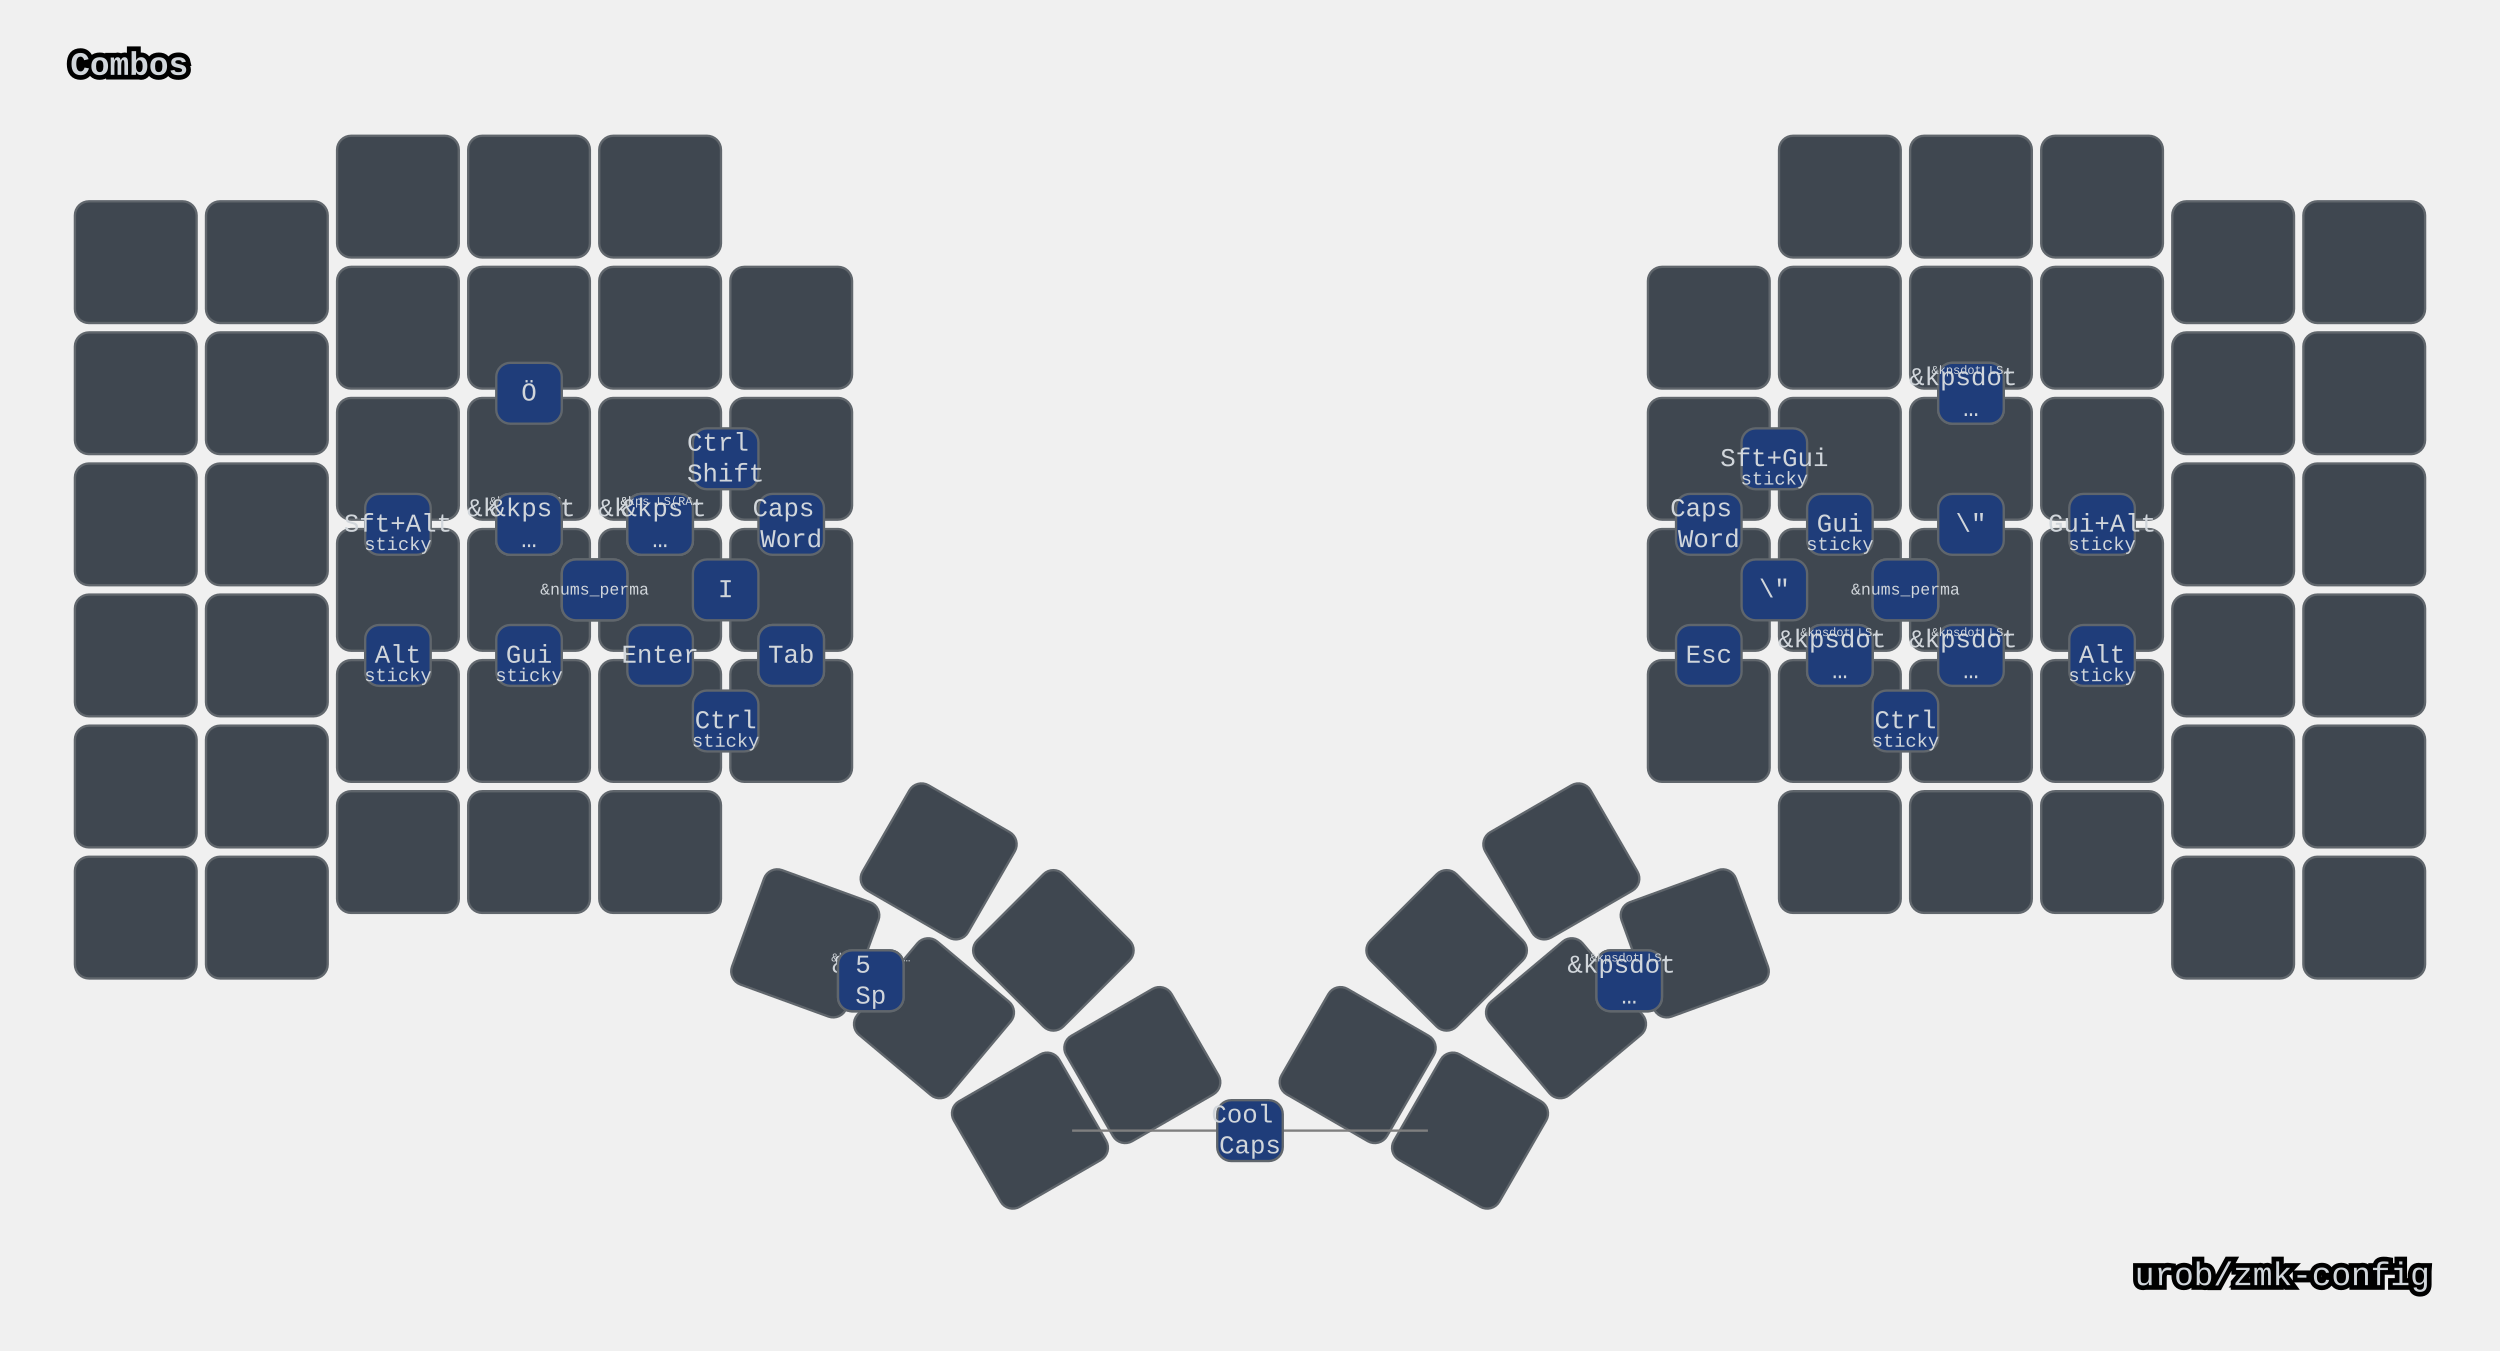
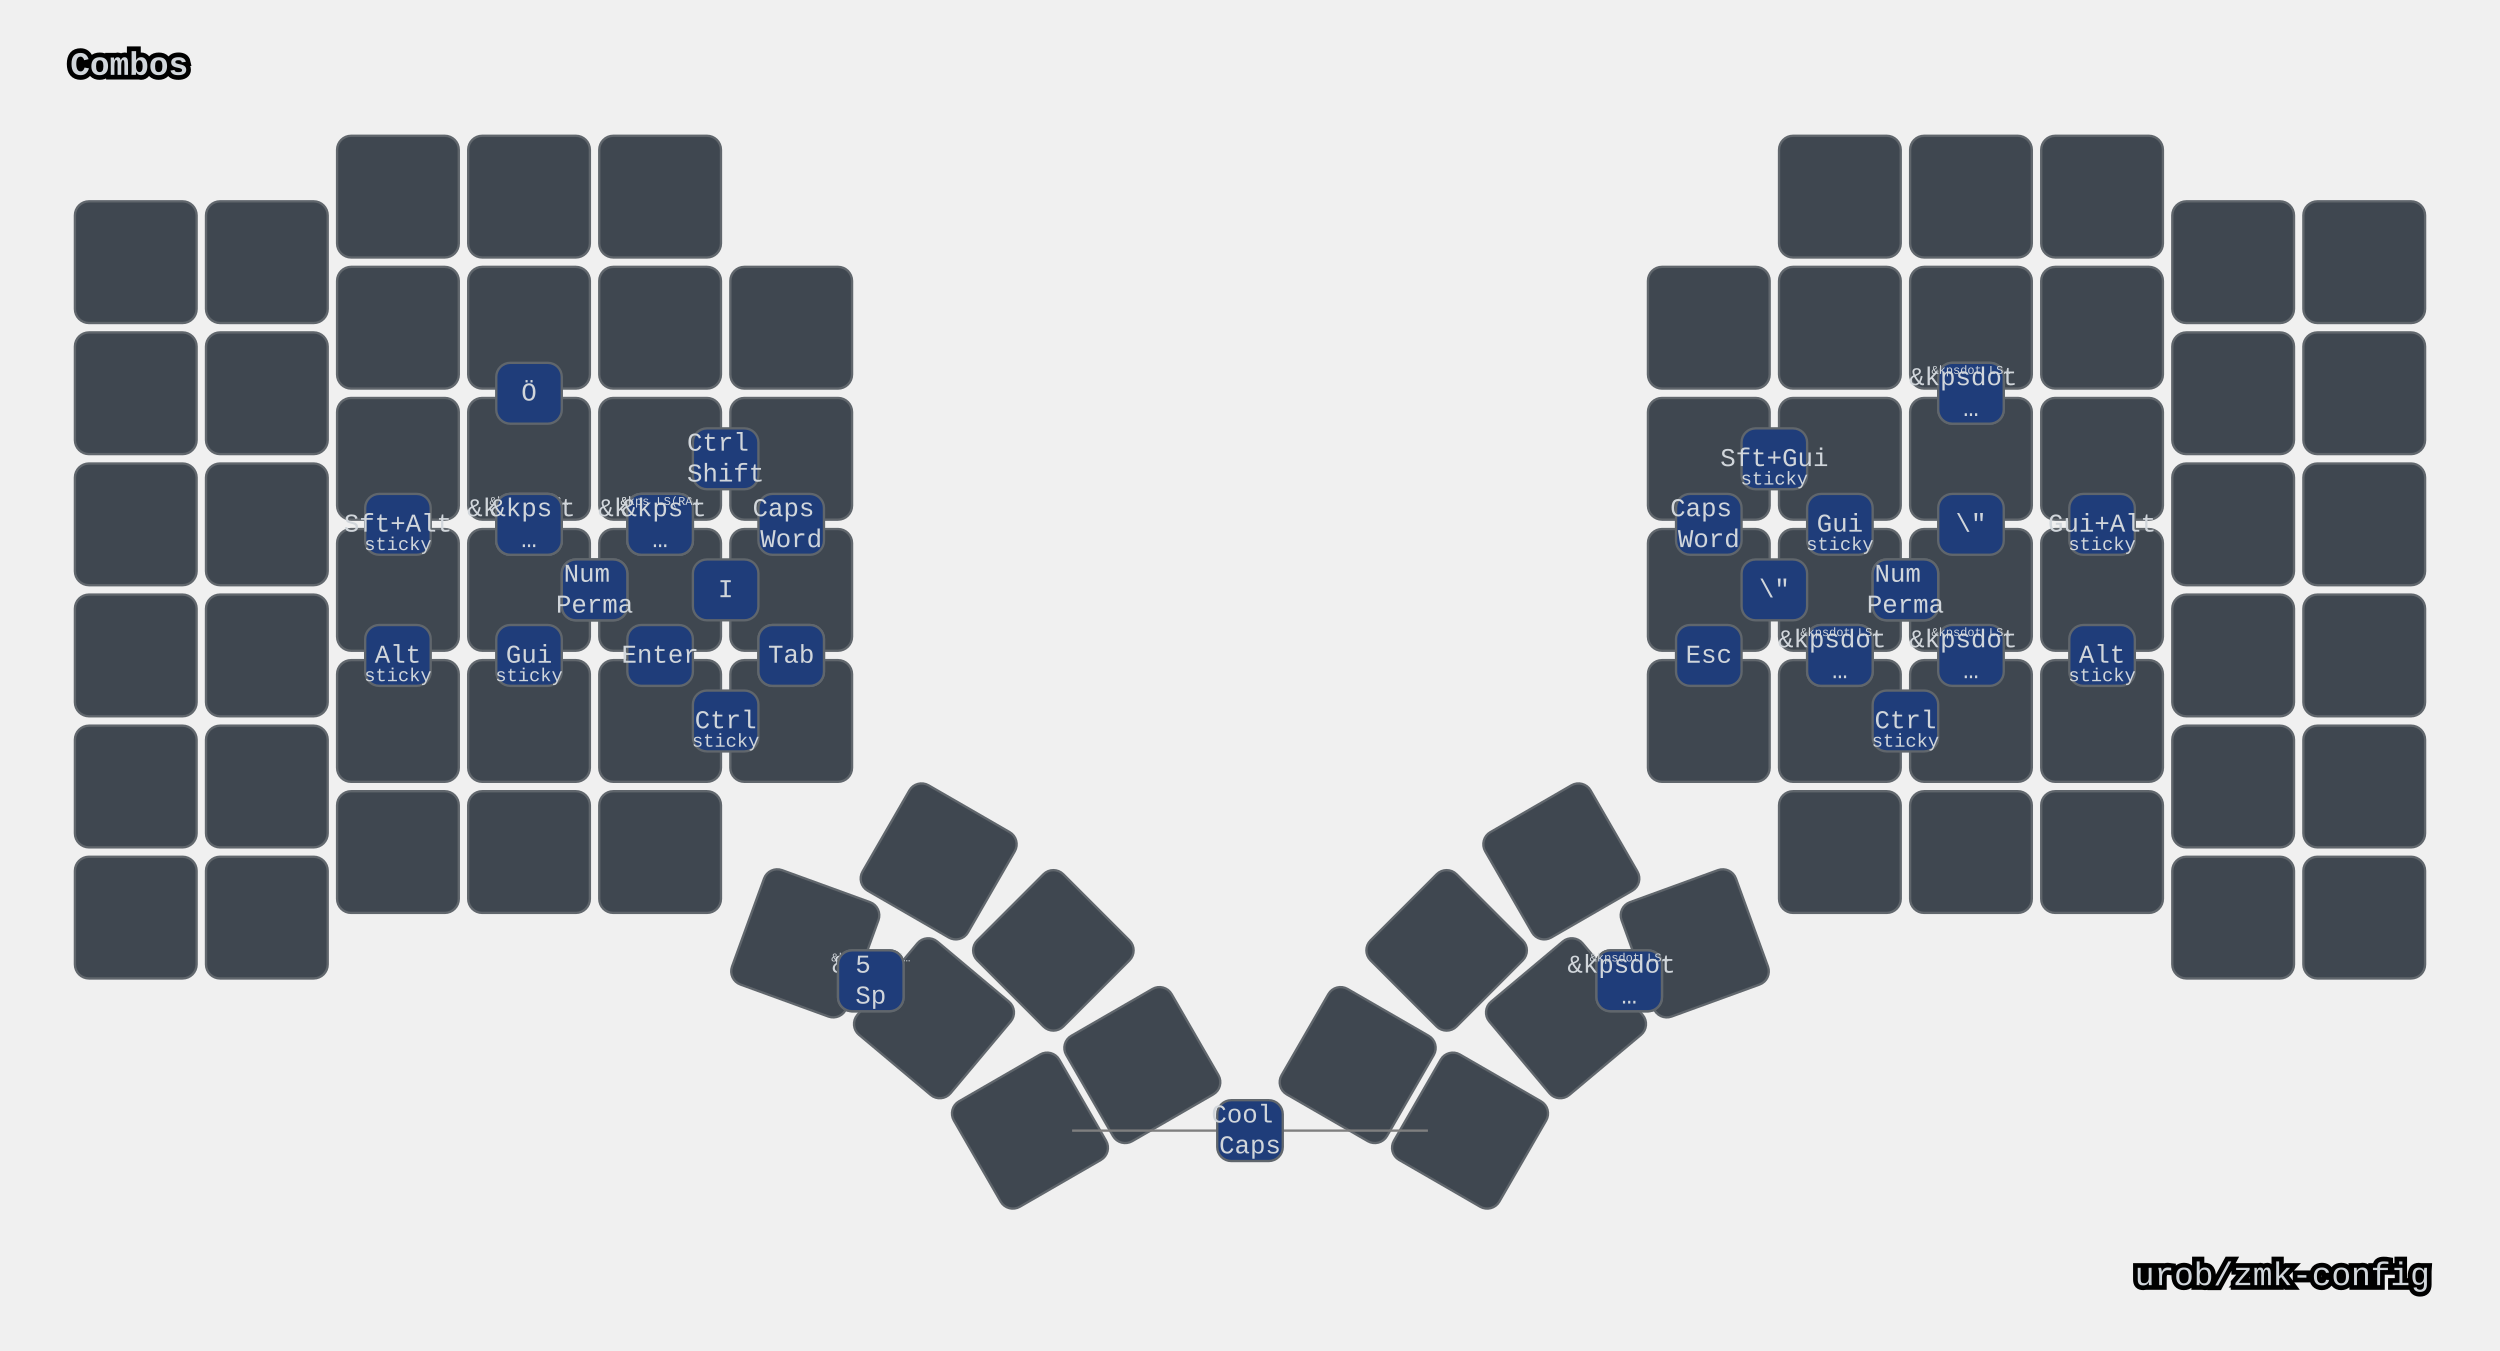
<svg xmlns="http://www.w3.org/2000/svg" width="1068" height="577" viewBox="0 0 1068 577" class="keymap">
  <style>/* inherit to force styles through use tags */
svg path {
    fill: inherit;
}

/* font and background color specifications */
svg.keymap {
    font-family: SFMono-Regular,Consolas,Liberation Mono,Menlo,monospace;
    font-size: 14px;
    font-kerning: normal;
    text-rendering: optimizeLegibility;
    fill: #24292e;
}

/* default key styling */
rect.key {
    fill: #f6f8fa;
}

rect.key, rect.combo {
    stroke: #c9cccf;
    stroke-width: 1;
}

/* default key side styling, only used is draw_key_sides is set */
rect.side {
    filter: brightness(90%);
}

/* color accent for combo boxes */
rect.combo, rect.combo-separate {
    fill: #cdf;
}

/* color accent for held keys */
rect.held, rect.combo.held {
    fill: #fdd;
}

/* color accent for ghost (optional) keys */
rect.ghost, rect.combo.ghost {
    stroke-dasharray: 4, 4;
    stroke-width: 2;
}

text {
    text-anchor: middle;
    dominant-baseline: middle;
}

/* styling for layer labels */
text.label {
    font-weight: bold;
    text-anchor: start;
    stroke: white;
    stroke-width: 4;
    paint-order: stroke;
}

/* styling for optional footer */
text.footer {
    text-anchor: end;
    dominant-baseline: auto;
    stroke: white;
    stroke-width: 4;
    paint-order: stroke;
}

/* styling for combo tap, and key non-tap label text */
text.combo, text.hold, text.shifted, text.left, text.right {
    font-size: 11px;
}

text.hold {
    text-anchor: middle;
    dominant-baseline: auto;
}

text.shifted {
    text-anchor: middle;
    dominant-baseline: hanging;
}

text.left {
    text-anchor: start;
}

text.right {
    text-anchor: end;
}

text.layer-activator {
    text-decoration: underline;
}

/* styling for hold/shifted label text in combo box */
text.combo.hold, text.combo.shifted, text.combo.left, text.combo.right {
    font-size: 8px;
}

/* lighter symbol for transparent keys */
text.trans {
    fill: #7b7e81;
}

/* styling for combo dendrons */
path.combo {
    stroke-width: 1;
    stroke: gray;
    fill: none;
}

/* Start Tabler Icons Cleanup */
/* cannot use height/width with glyphs */
.icon-tabler &gt; path {
    fill: inherit;
    stroke: inherit;
    stroke-width: 2;
}
/* hide tabler's default box */
.icon-tabler &gt; path[stroke="none"][fill="none"] {
    visibility: hidden;
}
/* End Tabler Icons Cleanup */

svg.keymap { fill: #d1d6db; }
rect.key { fill: #3f4750; }
rect.key, rect.combo { stroke: #60666c; }
rect.combo, rect.combo-separate { fill: #1f3d7a; }
rect.held, rect.combo.held { fill: #854747; }
text.label, text.footer { stroke: black; }
text.trans { fill: #7e8184; }
path.combo { stroke: #7f7f7f; }
</style>
  <g transform="translate(30, 0)" class="layer-Combos">
    <text x="0" y="28" class="label" id="Combos">Combos</text>
    <g transform="translate(0, 56)">
      <g transform="translate(28, 56)" class="key keypos-0">
        <rect rx="6" ry="6" x="-26" y="-26" width="52" height="52" class="key" />
      </g>
      <g transform="translate(84, 56)" class="key keypos-1">
        <rect rx="6" ry="6" x="-26" y="-26" width="52" height="52" class="key" />
      </g>
      <g transform="translate(140, 28)" class="key keypos-2">
        <rect rx="6" ry="6" x="-26" y="-26" width="52" height="52" class="key" />
      </g>
      <g transform="translate(196, 28)" class="key keypos-3">
        <rect rx="6" ry="6" x="-26" y="-26" width="52" height="52" class="key" />
      </g>
      <g transform="translate(252, 28)" class="key keypos-4">
        <rect rx="6" ry="6" x="-26" y="-26" width="52" height="52" class="key" />
      </g>
      <g transform="translate(756, 28)" class="key keypos-5">
        <rect rx="6" ry="6" x="-26" y="-26" width="52" height="52" class="key" />
      </g>
      <g transform="translate(812, 28)" class="key keypos-6">
        <rect rx="6" ry="6" x="-26" y="-26" width="52" height="52" class="key" />
      </g>
      <g transform="translate(868, 28)" class="key keypos-7">
        <rect rx="6" ry="6" x="-26" y="-26" width="52" height="52" class="key" />
      </g>
      <g transform="translate(924, 56)" class="key keypos-8">
        <rect rx="6" ry="6" x="-26" y="-26" width="52" height="52" class="key" />
      </g>
      <g transform="translate(980, 56)" class="key keypos-9">
        <rect rx="6" ry="6" x="-26" y="-26" width="52" height="52" class="key" />
      </g>
      <g transform="translate(28, 112)" class="key keypos-10">
        <rect rx="6" ry="6" x="-26" y="-26" width="52" height="52" class="key" />
      </g>
      <g transform="translate(84, 112)" class="key keypos-11">
        <rect rx="6" ry="6" x="-26" y="-26" width="52" height="52" class="key" />
      </g>
      <g transform="translate(140, 84)" class="key keypos-12">
        <rect rx="6" ry="6" x="-26" y="-26" width="52" height="52" class="key" />
      </g>
      <g transform="translate(196, 84)" class="key keypos-13">
        <rect rx="6" ry="6" x="-26" y="-26" width="52" height="52" class="key" />
      </g>
      <g transform="translate(252, 84)" class="key keypos-14">
        <rect rx="6" ry="6" x="-26" y="-26" width="52" height="52" class="key" />
      </g>
      <g transform="translate(308, 84)" class="key keypos-15">
        <rect rx="6" ry="6" x="-26" y="-26" width="52" height="52" class="key" />
      </g>
      <g transform="translate(700, 84)" class="key keypos-16">
        <rect rx="6" ry="6" x="-26" y="-26" width="52" height="52" class="key" />
      </g>
      <g transform="translate(756, 84)" class="key keypos-17">
        <rect rx="6" ry="6" x="-26" y="-26" width="52" height="52" class="key" />
      </g>
      <g transform="translate(812, 84)" class="key keypos-18">
        <rect rx="6" ry="6" x="-26" y="-26" width="52" height="52" class="key" />
      </g>
      <g transform="translate(868, 84)" class="key keypos-19">
        <rect rx="6" ry="6" x="-26" y="-26" width="52" height="52" class="key" />
      </g>
      <g transform="translate(924, 112)" class="key keypos-20">
        <rect rx="6" ry="6" x="-26" y="-26" width="52" height="52" class="key" />
      </g>
      <g transform="translate(980, 112)" class="key keypos-21">
        <rect rx="6" ry="6" x="-26" y="-26" width="52" height="52" class="key" />
      </g>
      <g transform="translate(28, 168)" class="key keypos-22">
        <rect rx="6" ry="6" x="-26" y="-26" width="52" height="52" class="key" />
      </g>
      <g transform="translate(84, 168)" class="key keypos-23">
        <rect rx="6" ry="6" x="-26" y="-26" width="52" height="52" class="key" />
      </g>
      <g transform="translate(140, 140)" class="key keypos-24">
        <rect rx="6" ry="6" x="-26" y="-26" width="52" height="52" class="key" />
      </g>
      <g transform="translate(196, 140)" class="key keypos-25">
        <rect rx="6" ry="6" x="-26" y="-26" width="52" height="52" class="key" />
      </g>
      <g transform="translate(252, 140)" class="key keypos-26">
        <rect rx="6" ry="6" x="-26" y="-26" width="52" height="52" class="key" />
      </g>
      <g transform="translate(308, 140)" class="key keypos-27">
        <rect rx="6" ry="6" x="-26" y="-26" width="52" height="52" class="key" />
      </g>
      <g transform="translate(700, 140)" class="key keypos-28">
        <rect rx="6" ry="6" x="-26" y="-26" width="52" height="52" class="key" />
      </g>
      <g transform="translate(756, 140)" class="key keypos-29">
        <rect rx="6" ry="6" x="-26" y="-26" width="52" height="52" class="key" />
      </g>
      <g transform="translate(812, 140)" class="key keypos-30">
        <rect rx="6" ry="6" x="-26" y="-26" width="52" height="52" class="key" />
      </g>
      <g transform="translate(868, 140)" class="key keypos-31">
        <rect rx="6" ry="6" x="-26" y="-26" width="52" height="52" class="key" />
      </g>
      <g transform="translate(924, 168)" class="key keypos-32">
        <rect rx="6" ry="6" x="-26" y="-26" width="52" height="52" class="key" />
      </g>
      <g transform="translate(980, 168)" class="key keypos-33">
        <rect rx="6" ry="6" x="-26" y="-26" width="52" height="52" class="key" />
      </g>
      <g transform="translate(28, 224)" class="key keypos-34">
        <rect rx="6" ry="6" x="-26" y="-26" width="52" height="52" class="key" />
      </g>
      <g transform="translate(84, 224)" class="key keypos-35">
        <rect rx="6" ry="6" x="-26" y="-26" width="52" height="52" class="key" />
      </g>
      <g transform="translate(140, 196)" class="key keypos-36">
        <rect rx="6" ry="6" x="-26" y="-26" width="52" height="52" class="key" />
      </g>
      <g transform="translate(196, 196)" class="key keypos-37">
        <rect rx="6" ry="6" x="-26" y="-26" width="52" height="52" class="key" />
      </g>
      <g transform="translate(252, 196)" class="key keypos-38">
        <rect rx="6" ry="6" x="-26" y="-26" width="52" height="52" class="key" />
      </g>
      <g transform="translate(308, 196)" class="key keypos-39">
        <rect rx="6" ry="6" x="-26" y="-26" width="52" height="52" class="key" />
      </g>
      <g transform="translate(700, 196)" class="key keypos-40">
        <rect rx="6" ry="6" x="-26" y="-26" width="52" height="52" class="key" />
      </g>
      <g transform="translate(756, 196)" class="key keypos-41">
        <rect rx="6" ry="6" x="-26" y="-26" width="52" height="52" class="key" />
      </g>
      <g transform="translate(812, 196)" class="key keypos-42">
        <rect rx="6" ry="6" x="-26" y="-26" width="52" height="52" class="key" />
      </g>
      <g transform="translate(868, 196)" class="key keypos-43">
        <rect rx="6" ry="6" x="-26" y="-26" width="52" height="52" class="key" />
      </g>
      <g transform="translate(924, 224)" class="key keypos-44">
        <rect rx="6" ry="6" x="-26" y="-26" width="52" height="52" class="key" />
      </g>
      <g transform="translate(980, 224)" class="key keypos-45">
        <rect rx="6" ry="6" x="-26" y="-26" width="52" height="52" class="key" />
      </g>
      <g transform="translate(28, 280)" class="key keypos-46">
        <rect rx="6" ry="6" x="-26" y="-26" width="52" height="52" class="key" />
      </g>
      <g transform="translate(84, 280)" class="key keypos-47">
        <rect rx="6" ry="6" x="-26" y="-26" width="52" height="52" class="key" />
      </g>
      <g transform="translate(140, 252)" class="key keypos-48">
        <rect rx="6" ry="6" x="-26" y="-26" width="52" height="52" class="key" />
      </g>
      <g transform="translate(196, 252)" class="key keypos-49">
        <rect rx="6" ry="6" x="-26" y="-26" width="52" height="52" class="key" />
      </g>
      <g transform="translate(252, 252)" class="key keypos-50">
        <rect rx="6" ry="6" x="-26" y="-26" width="52" height="52" class="key" />
      </g>
      <g transform="translate(308, 252)" class="key keypos-51">
        <rect rx="6" ry="6" x="-26" y="-26" width="52" height="52" class="key" />
      </g>
      <g transform="translate(371, 312) rotate(30.0)" class="key keypos-52">
        <rect rx="6" ry="6" x="-26" y="-26" width="52" height="52" class="key" />
      </g>
      <g transform="translate(420, 350) rotate(45.0)" class="key keypos-53">
        <rect rx="6" ry="6" x="-26" y="-26" width="52" height="52" class="key" />
      </g>
      <g transform="translate(458, 399) rotate(60.0)" class="key keypos-54">
        <rect rx="6" ry="6" x="-26" y="-26" width="52" height="52" class="key" />
      </g>
      <g transform="translate(550, 399) rotate(-60.0)" class="key keypos-55">
        <rect rx="6" ry="6" x="-26" y="-26" width="52" height="52" class="key" />
      </g>
      <g transform="translate(588, 350) rotate(-45.0)" class="key keypos-56">
        <rect rx="6" ry="6" x="-26" y="-26" width="52" height="52" class="key" />
      </g>
      <g transform="translate(637, 312) rotate(-30.0)" class="key keypos-57">
        <rect rx="6" ry="6" x="-26" y="-26" width="52" height="52" class="key" />
      </g>
      <g transform="translate(700, 252)" class="key keypos-58">
        <rect rx="6" ry="6" x="-26" y="-26" width="52" height="52" class="key" />
      </g>
      <g transform="translate(756, 252)" class="key keypos-59">
        <rect rx="6" ry="6" x="-26" y="-26" width="52" height="52" class="key" />
      </g>
      <g transform="translate(812, 252)" class="key keypos-60">
        <rect rx="6" ry="6" x="-26" y="-26" width="52" height="52" class="key" />
      </g>
      <g transform="translate(868, 252)" class="key keypos-61">
        <rect rx="6" ry="6" x="-26" y="-26" width="52" height="52" class="key" />
      </g>
      <g transform="translate(924, 280)" class="key keypos-62">
        <rect rx="6" ry="6" x="-26" y="-26" width="52" height="52" class="key" />
      </g>
      <g transform="translate(980, 280)" class="key keypos-63">
        <rect rx="6" ry="6" x="-26" y="-26" width="52" height="52" class="key" />
      </g>
      <g transform="translate(28, 336)" class="key keypos-64">
        <rect rx="6" ry="6" x="-26" y="-26" width="52" height="52" class="key" />
      </g>
      <g transform="translate(84, 336)" class="key keypos-65">
        <rect rx="6" ry="6" x="-26" y="-26" width="52" height="52" class="key" />
      </g>
      <g transform="translate(140, 308)" class="key keypos-66">
        <rect rx="6" ry="6" x="-26" y="-26" width="52" height="52" class="key" />
      </g>
      <g transform="translate(196, 308)" class="key keypos-67">
        <rect rx="6" ry="6" x="-26" y="-26" width="52" height="52" class="key" />
      </g>
      <g transform="translate(252, 308)" class="key keypos-68">
        <rect rx="6" ry="6" x="-26" y="-26" width="52" height="52" class="key" />
      </g>
      <g transform="translate(314, 347) rotate(20.0)" class="key keypos-69">
        <rect rx="6" ry="6" x="-26" y="-26" width="52" height="52" class="key" />
      </g>
      <g transform="translate(369, 379) rotate(40.0)" class="key keypos-70">
        <rect rx="6" ry="6" x="-26" y="-26" width="52" height="52" class="key" />
      </g>
      <g transform="translate(410, 427) rotate(60.0)" class="key keypos-71">
        <rect rx="6" ry="6" x="-26" y="-26" width="52" height="52" class="key" />
      </g>
      <g transform="translate(598, 427) rotate(-60.0)" class="key keypos-72">
        <rect rx="6" ry="6" x="-26" y="-26" width="52" height="52" class="key" />
      </g>
      <g transform="translate(639, 379) rotate(-40.0)" class="key keypos-73">
        <rect rx="6" ry="6" x="-26" y="-26" width="52" height="52" class="key" />
      </g>
      <g transform="translate(694, 347) rotate(-20.0)" class="key keypos-74">
        <rect rx="6" ry="6" x="-26" y="-26" width="52" height="52" class="key" />
      </g>
      <g transform="translate(756, 308)" class="key keypos-75">
        <rect rx="6" ry="6" x="-26" y="-26" width="52" height="52" class="key" />
      </g>
      <g transform="translate(812, 308)" class="key keypos-76">
        <rect rx="6" ry="6" x="-26" y="-26" width="52" height="52" class="key" />
      </g>
      <g transform="translate(868, 308)" class="key keypos-77">
        <rect rx="6" ry="6" x="-26" y="-26" width="52" height="52" class="key" />
      </g>
      <g transform="translate(924, 336)" class="key keypos-78">
        <rect rx="6" ry="6" x="-26" y="-26" width="52" height="52" class="key" />
      </g>
      <g transform="translate(980, 336)" class="key keypos-79">
        <rect rx="6" ry="6" x="-26" y="-26" width="52" height="52" class="key" />
      </g>
      <g class="combo combopos-0">
        <rect rx="6" ry="6" x="210" y="183" width="28" height="26" class="combo" />
        <text x="224" y="196" class="combo tap">Num</text>
      </g>
      <g class="combo combopos-1">
        <rect rx="6" ry="6" x="770" y="183" width="28" height="26" class="combo" />
        <text x="784" y="196" class="combo tap">Num</text>
      </g>
      <g class="combo combopos-2">
        <rect rx="6" ry="6" x="210" y="183" width="28" height="26" class="combo" />
        <text x="224" y="196" class="combo tap">
-           <tspan style="font-size: 64%">&amp;nums_perma</tspan>
+           <tspan x="224" dy="-0.6em">Num</tspan>
+           <tspan x="224" dy="1.2em">Perma</tspan>
        </text>
      </g>
      <g class="combo combopos-3">
        <rect rx="6" ry="6" x="770" y="183" width="28" height="26" class="combo" />
        <text x="784" y="196" class="combo tap">
-           <tspan style="font-size: 64%">&amp;nums_perma</tspan>
+           <tspan x="784" dy="-0.6em">Num</tspan>
+           <tspan x="784" dy="1.2em">Perma</tspan>
        </text>
      </g>
      <g class="combo combopos-4">
        <rect rx="6" ry="6" x="686" y="211" width="28" height="26" class="combo" />
        <text x="700" y="224" class="combo tap">Esc</text>
      </g>
      <g class="combo combopos-5">
        <rect rx="6" ry="6" x="294" y="211" width="28" height="26" class="combo" />
        <text x="308" y="224" class="combo tap">⭾</text>
      </g>
      <g class="combo combopos-6">
        <rect rx="6" ry="6" x="294" y="211" width="28" height="26" class="combo" />
        <text x="308" y="224" class="combo tap">Tab</text>
      </g>
      <g class="combo combopos-7">
        <rect rx="6" ry="6" x="182" y="99" width="28" height="26" class="combo" />
        <text x="196" y="112" class="combo tap">Ö</text>
      </g>
      <g class="combo combopos-8">
        <rect rx="6" ry="6" x="238" y="211" width="28" height="26" class="combo" />
        <text x="252" y="224" class="combo tap">Enter</text>
      </g>
      <g class="combo combopos-9">
        <rect rx="6" ry="6" x="266" y="183" width="28" height="26" class="combo" />
        <text x="280" y="196" class="combo tap">I</text>
      </g>
      <g class="combo combopos-10">
        <rect rx="6" ry="6" x="182" y="211" width="28" height="26" class="combo" />
        <text x="196" y="224" class="combo tap">Gui</text>
        <text x="196" y="235" class="combo hold">sticky</text>
      </g>
      <g class="combo combopos-11">
        <rect rx="6" ry="6" x="742" y="155" width="28" height="26" class="combo" />
        <text x="756" y="168" class="combo tap">Gui</text>
        <text x="756" y="179" class="combo hold">sticky</text>
      </g>
      <g class="combo combopos-12">
        <rect rx="6" ry="6" x="714" y="127" width="28" height="26" class="combo" />
        <text x="728" y="140" class="combo tap">Sft+Gui</text>
        <text x="728" y="151" class="combo hold">sticky</text>
      </g>
      <g class="combo combopos-13">
        <rect rx="6" ry="6" x="266" y="239" width="28" height="26" class="combo" />
        <text x="280" y="252" class="combo tap">Ctrl</text>
        <text x="280" y="263" class="combo hold">sticky</text>
      </g>
      <g class="combo combopos-14">
        <rect rx="6" ry="6" x="770" y="239" width="28" height="26" class="combo" />
        <text x="784" y="252" class="combo tap">Ctrl</text>
        <text x="784" y="263" class="combo hold">sticky</text>
      </g>
      <g class="combo combopos-15">
        <rect rx="6" ry="6" x="266" y="127" width="28" height="26" class="combo" />
        <text x="280" y="140" class="combo tap">
          <tspan x="280" dy="-0.6em">Ctrl</tspan>
          <tspan x="280" dy="1.2em">Shift</tspan>
        </text>
      </g>
      <g class="combo combopos-16">
        <rect rx="6" ry="6" x="126" y="211" width="28" height="26" class="combo" />
        <text x="140" y="224" class="combo tap">Alt</text>
        <text x="140" y="235" class="combo hold">sticky</text>
      </g>
      <g class="combo combopos-17">
        <rect rx="6" ry="6" x="126" y="155" width="28" height="26" class="combo" />
        <text x="140" y="168" class="combo tap">Sft+Alt</text>
        <text x="140" y="179" class="combo hold">sticky</text>
      </g>
      <g class="combo combopos-18">
        <rect rx="6" ry="6" x="854" y="211" width="28" height="26" class="combo" />
        <text x="868" y="224" class="combo tap">Alt</text>
        <text x="868" y="235" class="combo hold">sticky</text>
      </g>
      <g class="combo combopos-19">
        <rect rx="6" ry="6" x="854" y="155" width="28" height="26" class="combo" />
        <text x="868" y="168" class="combo tap">Gui+Alt</text>
        <text x="868" y="179" class="combo hold">sticky</text>
      </g>
      <g class="combo combopos-20">
        <path d="M504,427 l-76,0" class="combo" />
        <path d="M504,427 l76,0" class="combo" />
        <rect rx="6" ry="6" x="490" y="414" width="28" height="26" class="combo" />
        <text x="504" y="427" class="combo tap">
          <tspan x="504" dy="-0.6em">Cool</tspan>
          <tspan x="504" dy="1.2em">Caps</tspan>
        </text>
      </g>
      <g class="combo combopos-21">
        <rect rx="6" ry="6" x="294" y="155" width="28" height="26" class="combo" />
        <text x="308" y="168" class="combo tap">
          <tspan x="308" dy="-0.6em">Caps</tspan>
          <tspan x="308" dy="1.2em">Word</tspan>
        </text>
      </g>
      <g class="combo combopos-22">
        <rect rx="6" ry="6" x="686" y="155" width="28" height="26" class="combo" />
        <text x="700" y="168" class="combo tap">
          <tspan x="700" dy="-0.6em">Caps</tspan>
          <tspan x="700" dy="1.2em">Word</tspan>
        </text>
      </g>
      <g class="combo combopos-23">
        <rect rx="6" ry="6" x="328" y="350" width="28" height="26" class="combo" />
        <text x="342" y="363" class="combo tap">
          <tspan x="342" dy="-0.6em">&amp;kps</tspan>
          <tspan x="342" dy="1.2em">…</tspan>
        </text>
        <text x="342" y="352" class="combo shifted">
          <tspan style="font-size: 64%">&amp;kps SPACE…</tspan>
        </text>
      </g>
      <g class="combo combopos-24">
        <rect rx="6" ry="6" x="328" y="350" width="28" height="26" class="combo" />
        <text x="342" y="363" class="combo tap">
          <tspan x="342" dy="-0.6em">5</tspan>
          <tspan x="342" dy="1.2em">Sp</tspan>
        </text>
      </g>
      <g class="combo combopos-25">
        <rect rx="6" ry="6" x="652" y="350" width="28" height="26" class="combo" />
        <text x="666" y="363" class="combo tap">rk</text>
      </g>
      <g class="combo combopos-26">
        <rect rx="6" ry="6" x="652" y="350" width="28" height="26" class="combo" />
        <text x="666" y="363" class="combo tap">
          <tspan x="666" dy="-0.6em">&amp;kpsdot</tspan>
          <tspan x="666" dy="1.2em">…</tspan>
        </text>
        <text x="666" y="352" class="combo shifted">
          <tspan style="font-size: 64%">&amp;kpsdot LS…</tspan>
        </text>
      </g>
      <g class="combo combopos-27">
        <rect rx="6" ry="6" x="742" y="211" width="28" height="26" class="combo" />
        <text x="756" y="224" class="combo tap">sh</text>
      </g>
      <g class="combo combopos-28">
        <rect rx="6" ry="6" x="742" y="211" width="28" height="26" class="combo" />
        <text x="756" y="224" class="combo tap">
          <tspan x="756" dy="-0.6em">&amp;kpsdot</tspan>
          <tspan x="756" dy="1.2em">…</tspan>
        </text>
        <text x="756" y="213" class="combo shifted">
          <tspan style="font-size: 64%">&amp;kpsdot LS…</tspan>
        </text>
      </g>
      <g class="combo combopos-30">
        <rect rx="6" ry="6" x="798" y="211" width="28" height="26" class="combo" />
        <text x="812" y="224" class="combo tap">
          <tspan x="812" dy="-0.6em">&amp;kpsdot</tspan>
          <tspan x="812" dy="1.2em">…</tspan>
        </text>
        <text x="812" y="213" class="combo shifted">
          <tspan style="font-size: 64%">&amp;kpsdot LS…</tspan>
        </text>
      </g>
      <g class="combo combopos-31">
        <rect rx="6" ry="6" x="798" y="99" width="28" height="26" class="combo" />
        <text x="812" y="112" class="combo tap">dv</text>
      </g>
      <g class="combo combopos-32">
        <rect rx="6" ry="6" x="798" y="99" width="28" height="26" class="combo" />
        <text x="812" y="112" class="combo tap">
          <tspan x="812" dy="-0.6em">&amp;kpsdot</tspan>
          <tspan x="812" dy="1.2em">…</tspan>
        </text>
        <text x="812" y="101" class="combo shifted">
          <tspan style="font-size: 64%">&amp;kpsdot LS…</tspan>
        </text>
      </g>
      <g class="combo combopos-33">
        <rect rx="6" ry="6" x="798" y="155" width="28" height="26" class="combo" />
        <text x="812" y="168" class="combo tap">\"</text>
      </g>
      <g class="combo combopos-34">
        <rect rx="6" ry="6" x="714" y="183" width="28" height="26" class="combo" />
        <text x="728" y="196" class="combo tap">\"</text>
      </g>
      <g class="combo combopos-35">
        <rect rx="6" ry="6" x="238" y="155" width="28" height="26" class="combo" />
        <text x="252" y="168" class="combo tap">au</text>
      </g>
      <g class="combo combopos-36">
        <rect rx="6" ry="6" x="238" y="155" width="28" height="26" class="combo" />
        <text x="252" y="168" class="combo tap">
          <tspan x="252" dy="-0.6em">&amp;kpsdot</tspan>
          <tspan x="252" dy="1.2em">…</tspan>
        </text>
        <text x="252" y="157" class="combo shifted">
          <tspan style="font-size: 64%">&amp;kpsdot LS…</tspan>
        </text>
      </g>
      <g class="combo combopos-37">
        <rect rx="6" ry="6" x="238" y="155" width="28" height="26" class="combo" />
        <text x="252" y="168" class="combo tap">
          <tspan x="252" dy="-0.6em">&amp;kps</tspan>
          <tspan x="252" dy="1.2em">…</tspan>
        </text>
        <text x="252" y="157" class="combo shifted">
          <tspan style="font-size: 64%">&amp;kps LS(RA…</tspan>
        </text>
      </g>
      <g class="combo combopos-38">
        <rect rx="6" ry="6" x="182" y="155" width="28" height="26" class="combo" />
        <text x="196" y="168" class="combo tap">eo</text>
      </g>
      <g class="combo combopos-39">
        <rect rx="6" ry="6" x="182" y="155" width="28" height="26" class="combo" />
        <text x="196" y="168" class="combo tap">
          <tspan x="196" dy="-0.6em">&amp;kpsdot</tspan>
          <tspan x="196" dy="1.2em">…</tspan>
        </text>
        <text x="196" y="157" class="combo shifted">
          <tspan style="font-size: 64%">&amp;kpsdot LS…</tspan>
        </text>
      </g>
      <g class="combo combopos-40">
        <rect rx="6" ry="6" x="182" y="155" width="28" height="26" class="combo" />
        <text x="196" y="168" class="combo tap">
          <tspan x="196" dy="-0.6em">&amp;kps</tspan>
          <tspan x="196" dy="1.2em">…</tspan>
        </text>
      </g>
    </g>
  </g>
  <text x="1038.0" y="549.0" class="footer">urob/zmk-config</text>
</svg>
